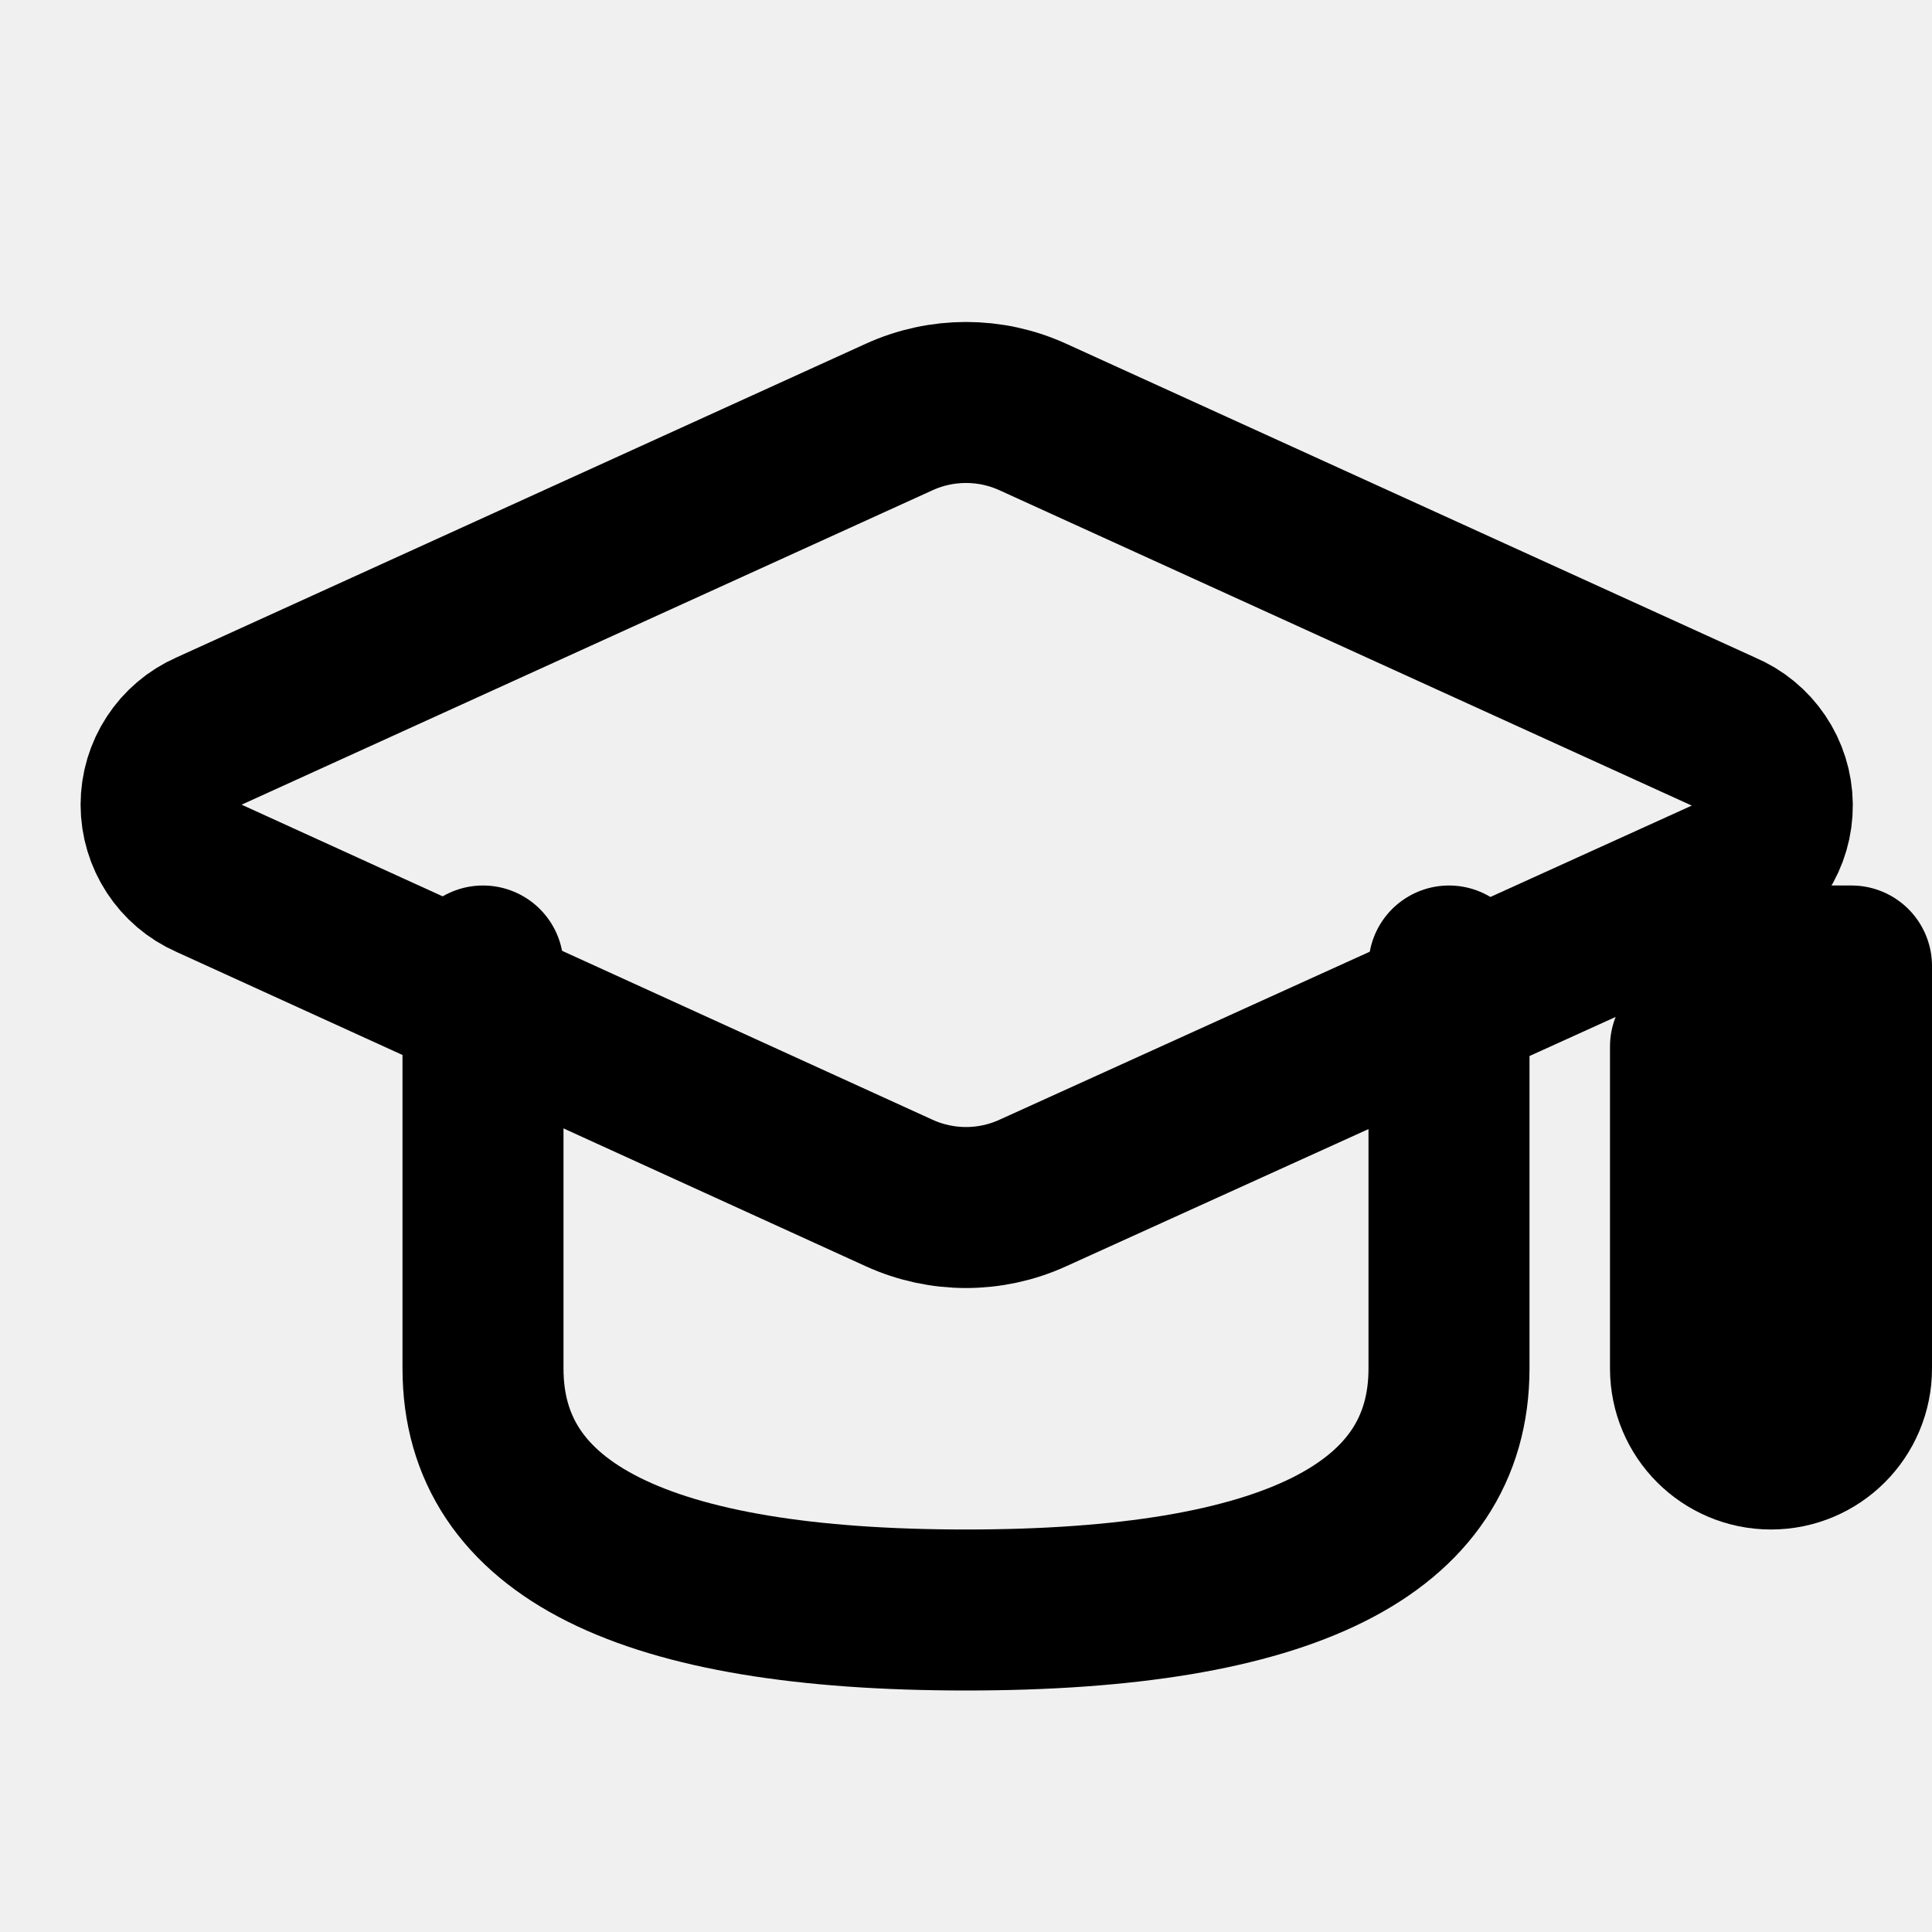
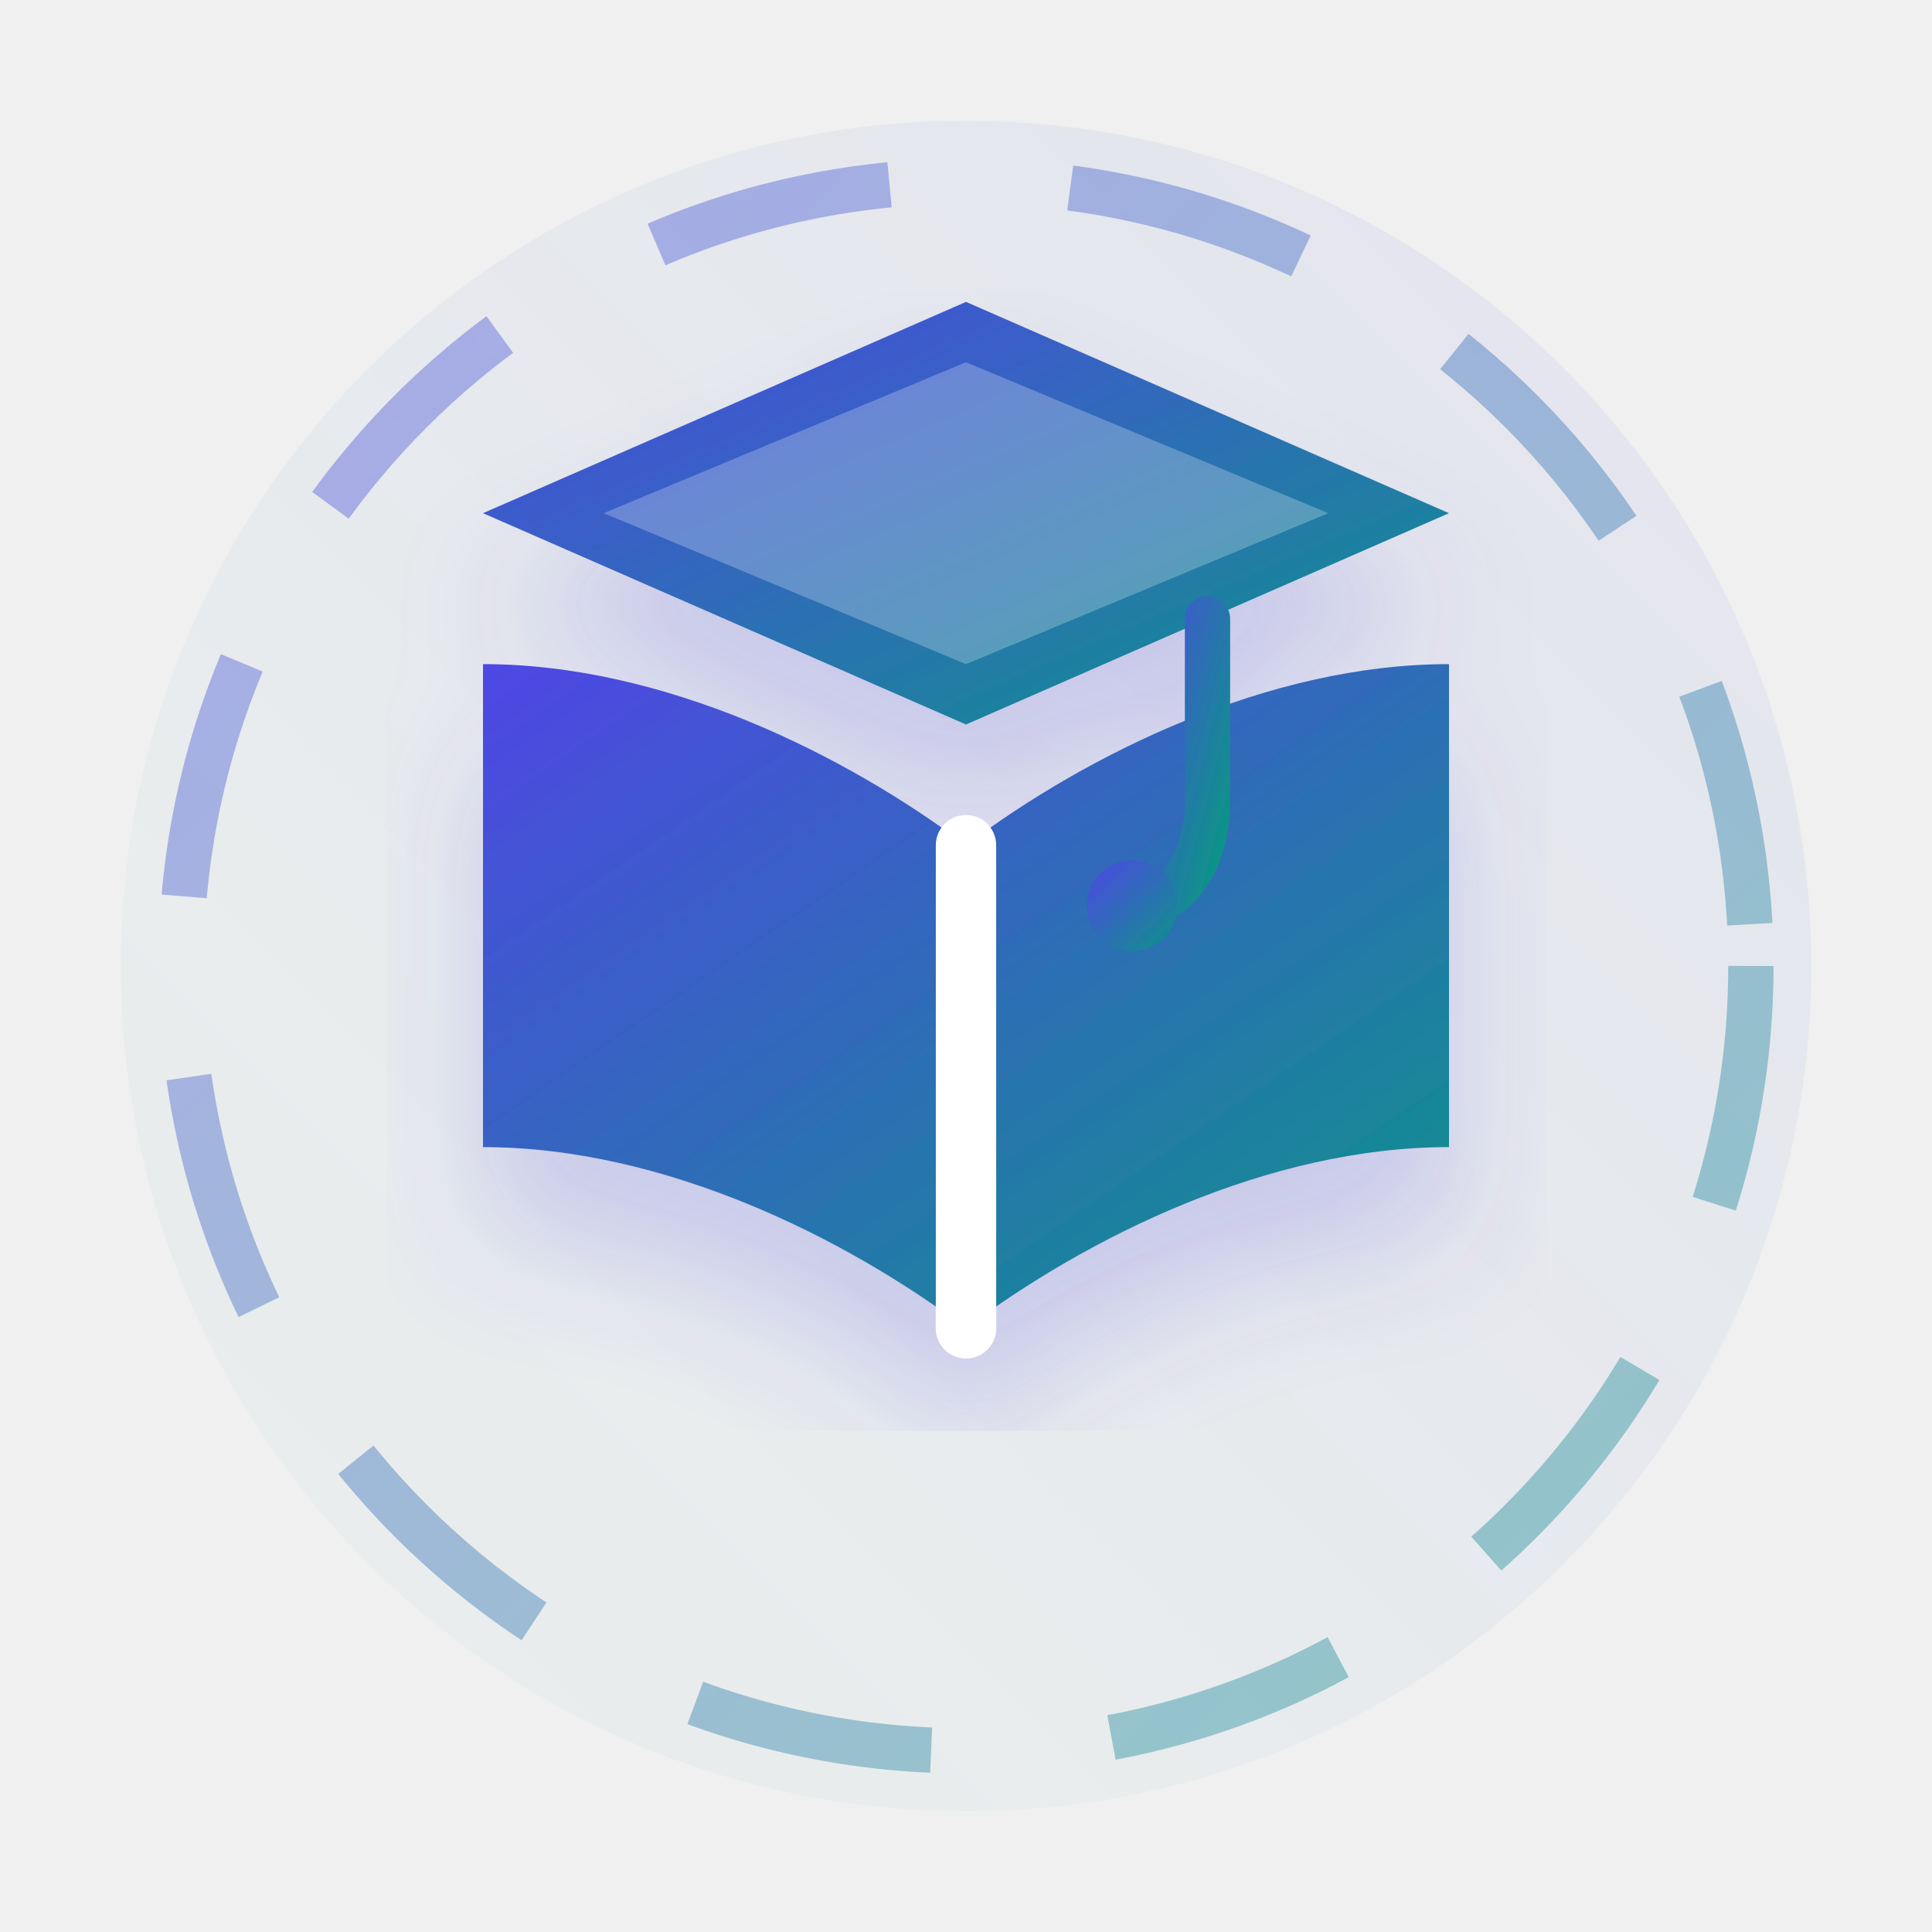
- <svg xmlns="http://www.w3.org/2000/svg" viewBox="0 0 24 24" fill="none" stroke="currentColor" stroke-width="2" stroke-linecap="round" stroke-linejoin="round" class="lucide lucide-graduation-cap">
-   <path d="M21.42 10.922a1 1 0 0 0-.019-1.838L12.83 5.18a2 2 0 0 0-1.66 0L2.6 9.08a1 1 0 0 0 0 1.832l8.57 3.908a2 2 0 0 0 1.66 0z" />
-   <path d="M6 12v5c0 2 2 3 6 3s6-1 6-3v-5" />
-   <path d="M21.5 12H23v5a1 1 0 0 1-2 0v-4z" />
+ <svg xmlns="http://www.w3.org/2000/svg" viewBox="0 0 64 64" fill="none">
+   <defs>
+     <linearGradient id="logo-grad" x1="0%" y1="0%" x2="100%" y2="100%">
+       <stop offset="0%" stop-color="#4f46e5" />
+       <stop offset="100%" stop-color="#0d9488" />
+     </linearGradient>
+     <linearGradient id="glow-grad" x1="0%" y1="100%" x2="100%" y2="0%">
+       <stop offset="0%" stop-color="#0d9488" stop-opacity="0.2" />
+       <stop offset="100%" stop-color="#4f46e5" stop-opacity="0.8" />
+     </linearGradient>
+     <filter id="shadow" x="-10%" y="-10%" width="120%" height="120%">
+       <feDropShadow dx="0" dy="3" stdDeviation="2" flood-color="#4f46e5" flood-opacity="0.2" />
+     </filter>
+   </defs>
+   <circle cx="32" cy="32" r="28" fill="url(#glow-grad)" opacity="0.1" />
+   <circle cx="32" cy="32" r="26" stroke="url(#logo-grad)" stroke-width="1.5" stroke-dasharray="8 6" opacity="0.4" />
+   <g filter="url(#shadow)">
+     <path d="M16 38C22 38 28 41 32 44C36 41 42 38 48 38V22C42 22 36 25 32 28C28 25 22 22 16 22V38Z" fill="url(#logo-grad)" />
+     <path d="M32 28V44" stroke="#ffffff" stroke-width="2" stroke-linecap="round" />
+     <polygon points="32,10 48,17 32,24 16,17" fill="url(#logo-grad)" />
+     <polygon points="32,12 44,17 32,22 20,17" fill="#ffffff" opacity="0.25" />
+     <path d="M40 20.5V26.5C40 28.5 39 30 37.5 30" stroke="url(#logo-grad)" stroke-width="1.5" stroke-linecap="round" />
+     <circle cx="37.5" cy="30" r="1.5" fill="url(#logo-grad)" />
+   </g>
</svg>
